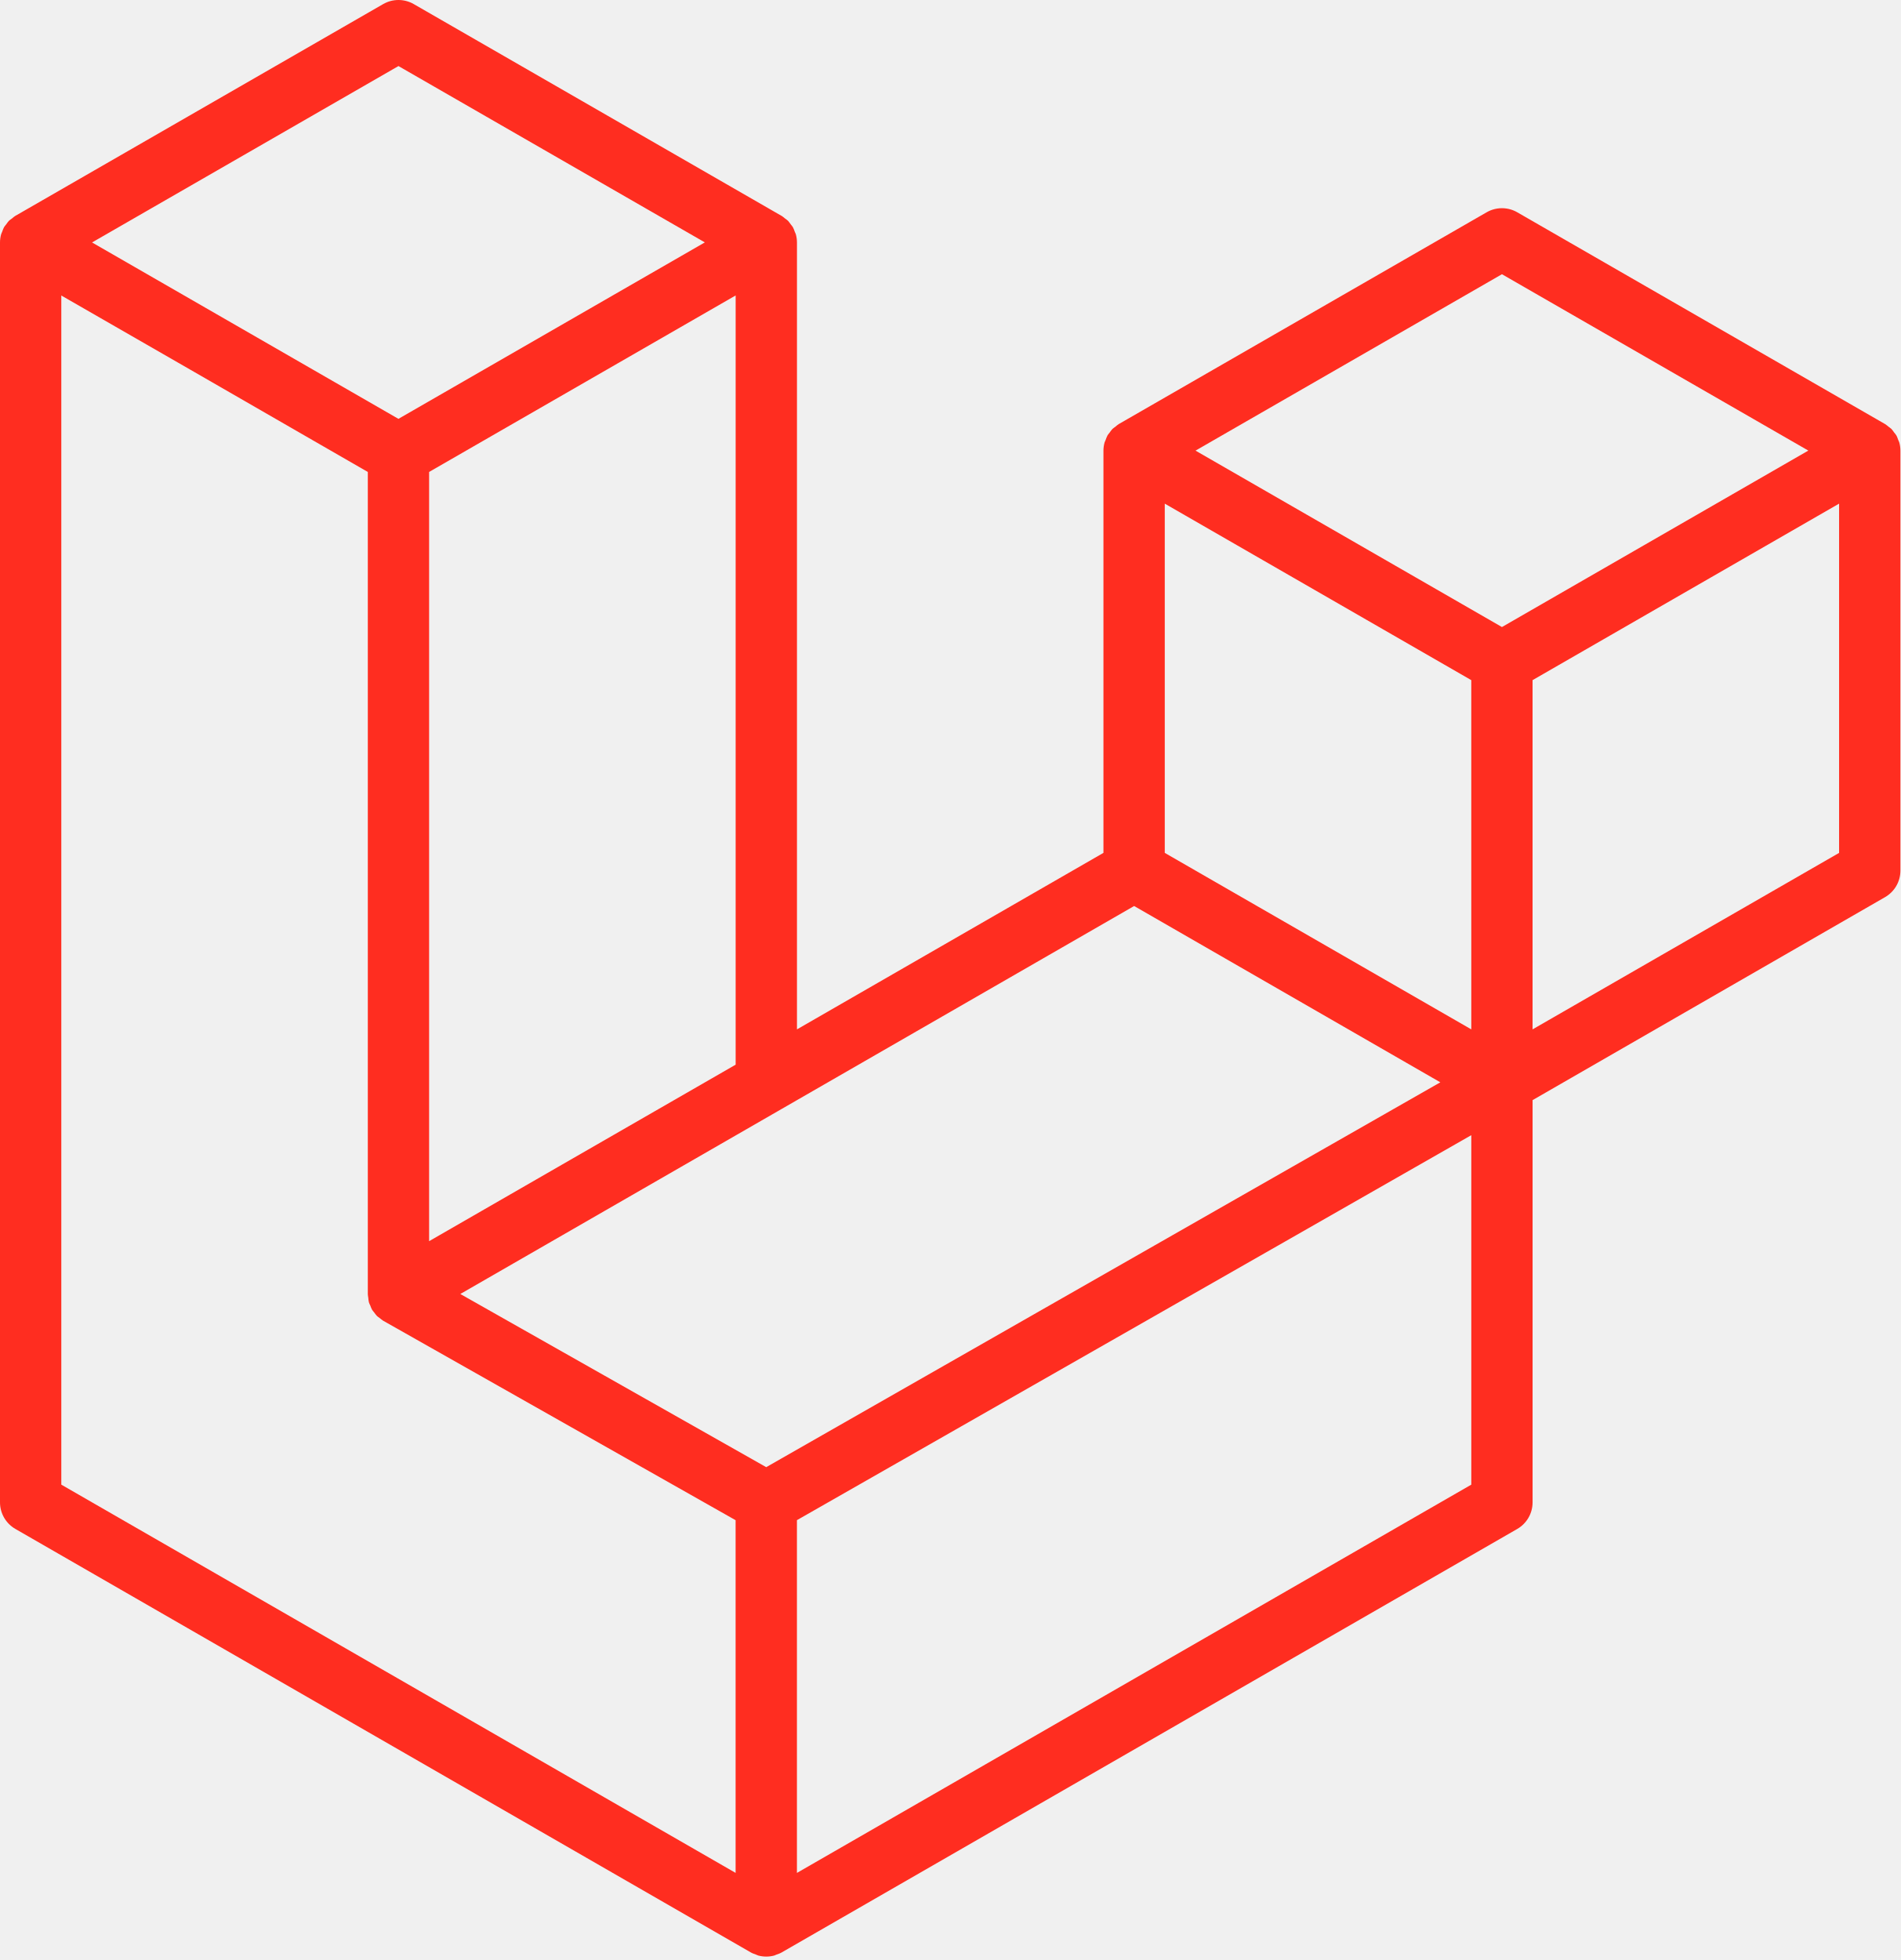
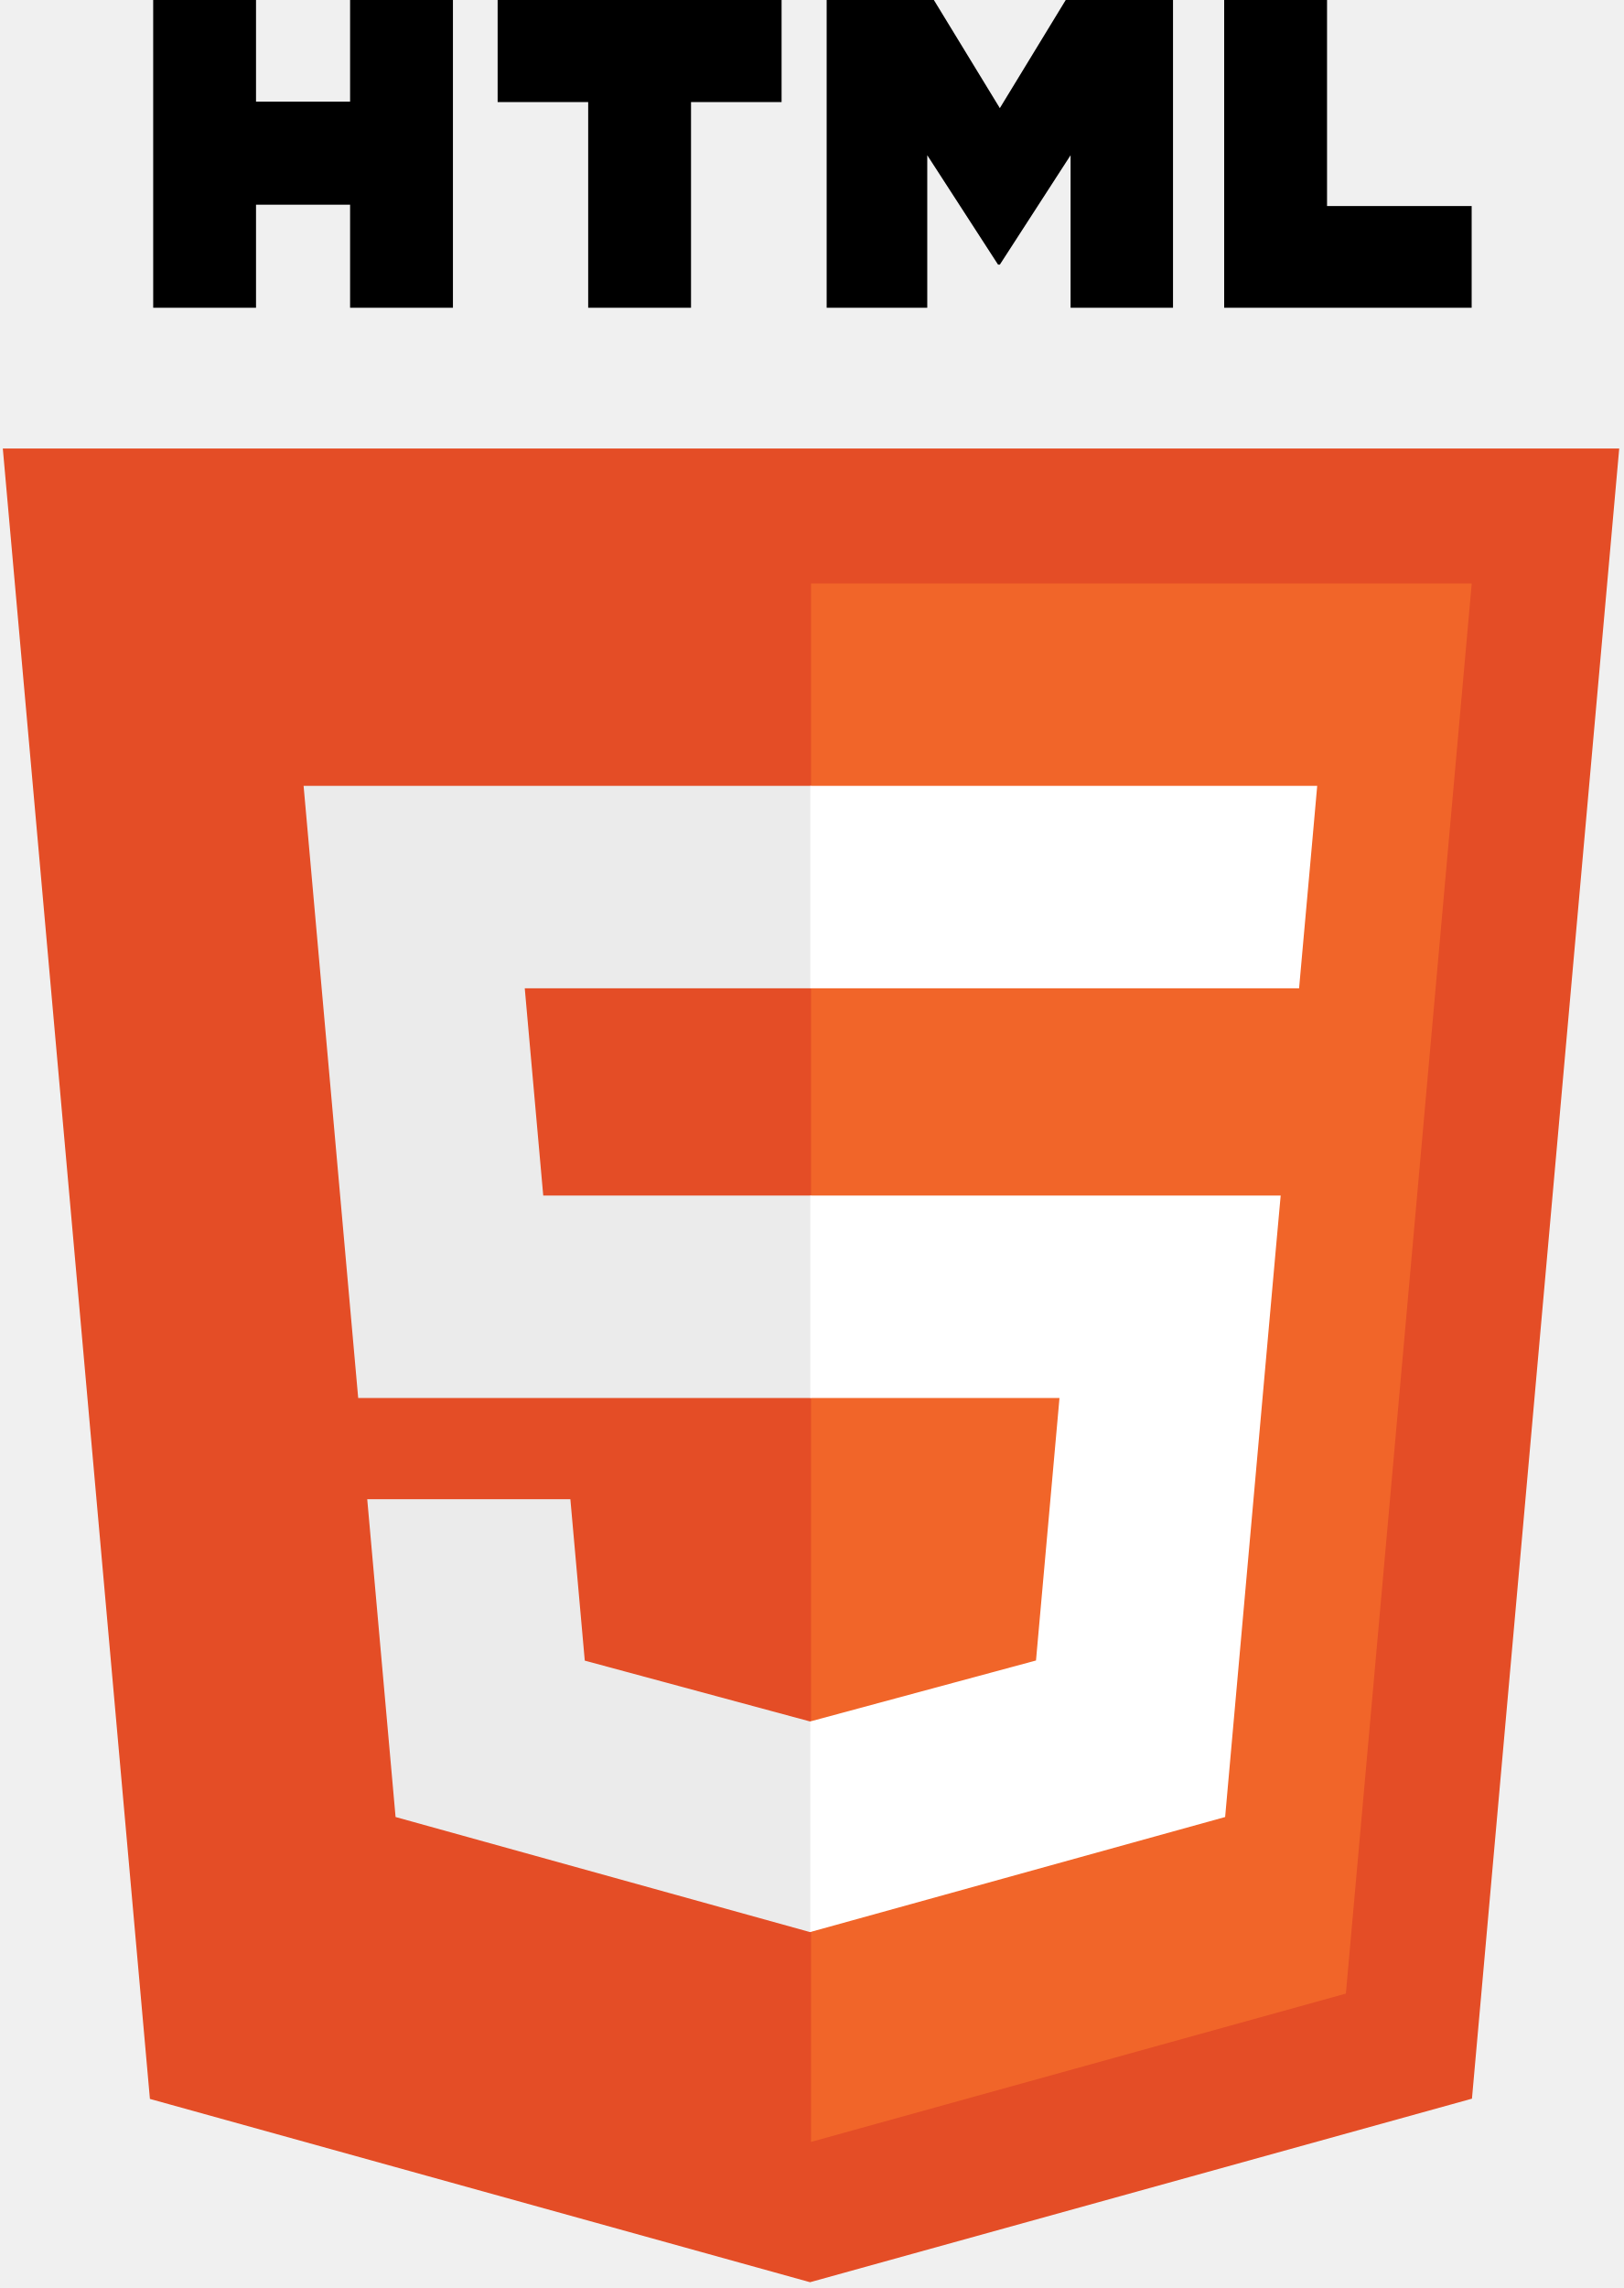
- <svg xmlns="http://www.w3.org/2000/svg" width="97" height="100" viewBox="0 0 97 100" fill="none">
-   <g clip-path="url(#clip0_524_289)">
-     <path d="M96.915 22.583C96.951 22.716 96.97 22.853 96.97 22.991V44.419C96.97 44.978 96.671 45.495 96.184 45.774L78.201 56.129V76.652C78.201 76.926 78.129 77.196 77.992 77.434C77.855 77.672 77.657 77.87 77.42 78.007L39.879 99.618C39.793 99.667 39.699 99.698 39.605 99.731C39.57 99.743 39.537 99.764 39.5 99.774C39.238 99.843 38.962 99.843 38.699 99.774C38.656 99.763 38.617 99.739 38.576 99.724C38.49 99.692 38.4 99.665 38.319 99.618L0.785 78.007C0.547 77.87 0.349 77.673 0.211 77.435C0.073 77.197 0 76.927 0 76.652L0 12.37C0 12.229 0.02 12.092 0.055 11.96C0.066 11.914 0.094 11.873 0.109 11.828C0.139 11.747 0.166 11.662 0.209 11.586C0.238 11.536 0.281 11.495 0.316 11.448C0.361 11.385 0.402 11.321 0.455 11.266C0.5 11.221 0.559 11.188 0.609 11.149C0.666 11.102 0.717 11.051 0.781 11.014H0.783L19.55 0.209C19.788 0.072 20.057 0 20.332 0C20.606 0 20.875 0.072 21.113 0.209L39.88 11.014H39.884C39.947 11.053 40 11.102 40.056 11.147C40.107 11.186 40.164 11.221 40.208 11.264C40.263 11.321 40.302 11.386 40.349 11.448C40.382 11.495 40.427 11.536 40.455 11.586C40.499 11.664 40.525 11.747 40.556 11.829C40.572 11.873 40.599 11.914 40.611 11.961C40.647 12.094 40.665 12.232 40.666 12.37V52.519L56.304 43.514V22.989C56.304 22.853 56.324 22.714 56.359 22.583C56.373 22.536 56.398 22.495 56.414 22.451C56.445 22.369 56.472 22.284 56.515 22.208C56.544 22.158 56.587 22.117 56.621 22.07C56.667 22.007 56.706 21.943 56.761 21.888C56.806 21.843 56.863 21.81 56.914 21.771C56.972 21.724 57.023 21.673 57.086 21.636H57.087L75.857 10.831C76.094 10.694 76.364 10.622 76.638 10.622C76.912 10.622 77.182 10.694 77.419 10.831L96.187 21.636C96.253 21.675 96.304 21.724 96.362 21.769C96.411 21.808 96.468 21.843 96.513 21.886C96.567 21.943 96.606 22.007 96.653 22.07C96.689 22.117 96.731 22.158 96.759 22.208C96.804 22.284 96.829 22.369 96.86 22.451C96.878 22.495 96.903 22.536 96.915 22.583ZM93.841 43.514V25.696L87.273 29.477L78.2 34.701V52.519L93.843 43.514H93.841ZM75.074 75.747V57.917L66.149 63.014L40.664 77.559V95.557L75.074 75.747ZM3.128 15.074V75.747L37.535 95.556V77.561L19.561 67.389L19.555 67.385L19.547 67.381C19.487 67.346 19.436 67.295 19.379 67.252C19.33 67.213 19.273 67.182 19.231 67.139L19.227 67.133C19.176 67.084 19.141 67.023 19.098 66.969C19.059 66.916 19.012 66.871 18.981 66.817L18.979 66.811C18.944 66.752 18.922 66.682 18.897 66.616C18.871 66.557 18.838 66.502 18.822 66.44V66.438C18.803 66.364 18.799 66.285 18.791 66.209C18.784 66.151 18.768 66.092 18.768 66.033V24.08L9.696 18.853L3.128 15.077V15.074ZM20.334 3.369L4.697 12.37L20.33 21.37L35.965 12.367L20.33 3.369H20.334ZM28.465 59.542L37.537 54.32V15.074L30.97 18.855L21.896 24.079V63.325L28.465 59.542ZM76.638 13.991L61.003 22.991L76.638 31.992L92.271 22.989L76.638 13.991ZM75.073 34.701L66 29.477L59.433 25.696V43.514L68.504 48.737L75.074 52.519L75.073 34.701ZM39.097 74.855L62.03 61.763L73.494 55.22L57.87 46.225L39.882 56.581L23.488 66.02L39.097 74.855Z" fill="#FF2D20" />
+ <svg xmlns="http://www.w3.org/2000/svg" width="71" height="100" viewBox="0 0 71 100" fill="none">
+   <g clip-path="url(#clip0_524_274)">
+     <path d="M70.791 19.603L64.353 91.725L35.414 99.747L6.554 91.736L0.123 19.603H70.791Z" fill="#E44D26" />
+     <path d="M35.457 93.615L58.841 87.132L64.343 25.5H35.457V93.615Z" fill="#F16529" />
+     <path d="M22.942 43.194H35.457V34.348H13.273L13.485 36.721L15.66 61.101H35.457V52.254H23.75L22.942 43.194ZM24.936 65.524H16.055L17.294 79.415L35.416 84.445L35.457 84.434V75.23L35.418 75.24L25.566 72.58L24.936 65.524Z" fill="#EBEBEB" />
+     <path d="M6.697 0H11.193V4.442H15.306V0H19.802V13.451H15.306V8.947H11.193V13.451H6.698L6.697 0ZM25.714 4.461H21.756V0H34.17V4.461H30.211V13.451H25.715V4.461H25.714ZM36.141 0H40.828L43.712 4.726L46.593 0H51.283V13.451H46.805V6.784L43.712 11.566H43.634L40.539 6.784V13.451H36.141V0ZM53.52 0H58.017V9.005H64.34V13.451H53.52L53.52 0Z" fill="black" />
+     <path d="M35.426 61.101H46.32L45.293 72.574L35.426 75.237V84.441L53.562 79.415L53.695 77.92L55.775 54.629L55.99 52.254H35.426V61.101ZM35.426 43.173V43.194H56.795L56.973 41.206L57.376 36.721L57.587 34.348H35.426V43.173Z" fill="white" />
  </g>
  <defs>
-     <clipPath id="clip0_524_289">
-       <rect width="96.97" height="100" fill="white" />
+     <clipPath id="clip0_524_274">
+       <rect width="70.914" height="100" fill="white" />
    </clipPath>
  </defs>
</svg>
